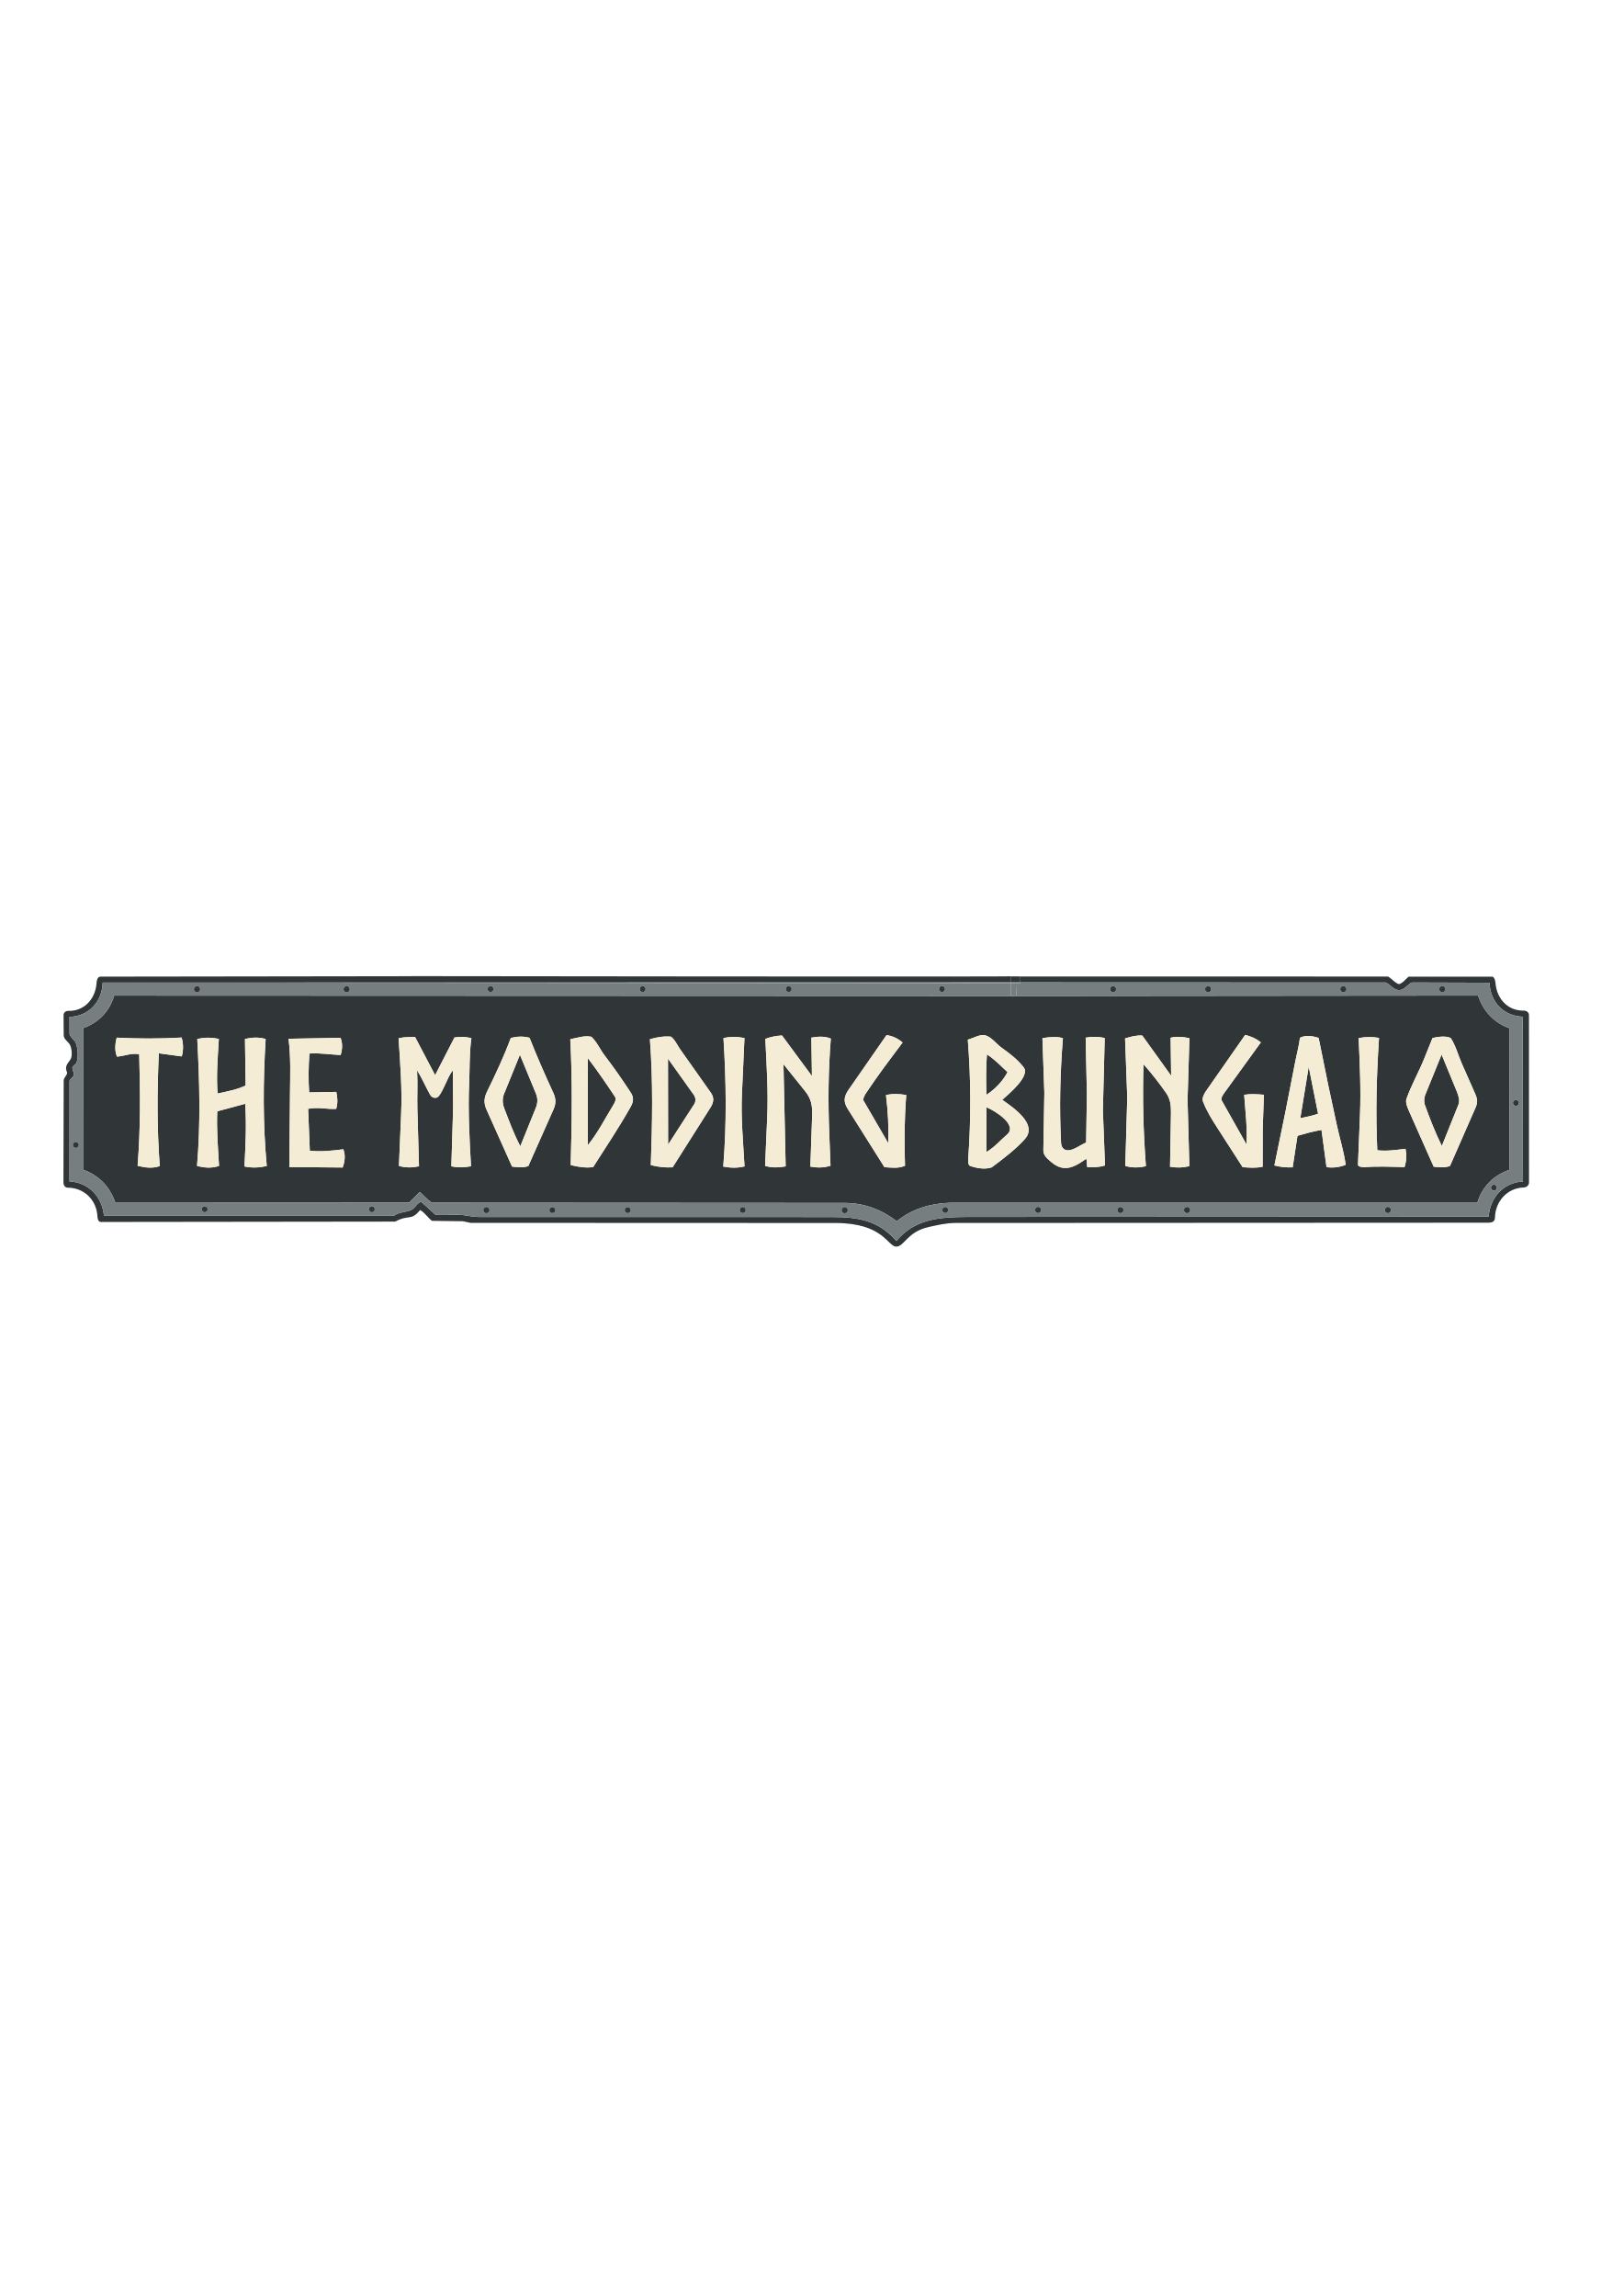
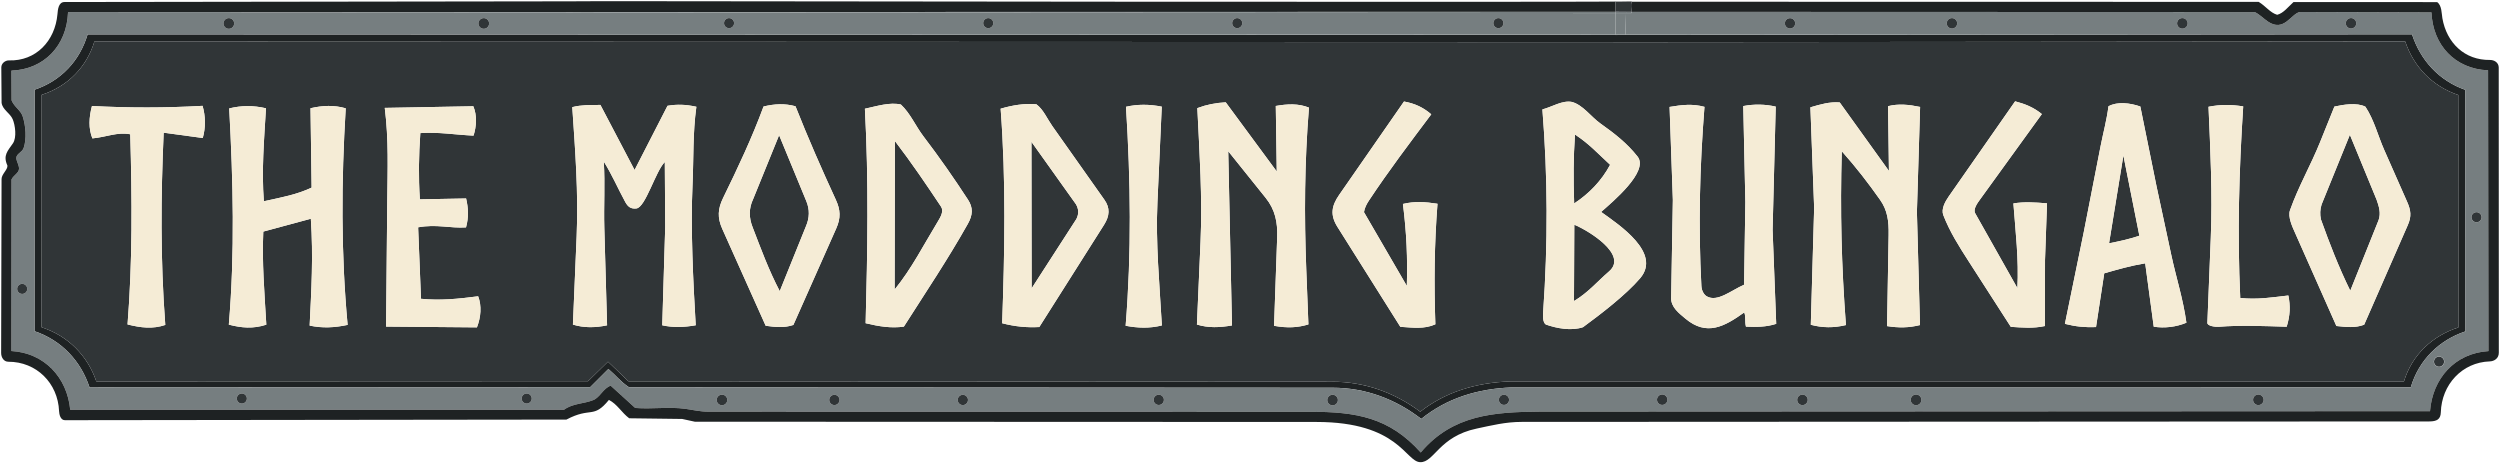
- <svg xmlns="http://www.w3.org/2000/svg" id="Layer_1" version="1.1" viewBox="0 0 595.276 841.89">
+ <svg xmlns="http://www.w3.org/2000/svg" id="Layer_1" version="1.1" viewBox="23.016 357.677 537.794 99.67">
+   <path d="M271.501,442.908c-.2.2-.324.477-.324.782,0,.305.124.582.324.782-.2-.2-.324-.477-.324-.782s.124-.582.324-.782Z" fill="none" />
+   <path d="M273.066,442.908c.2.2.324.477.324.782s-.124.582-.324.782c.2-.2.324-.477.324-.782,0-.305-.124-.582-.324-.782Z" fill="none" />
+   <path d="M370.524,365.202l-328.661-.131c-1.689,5.68-5.693,9.972-11.407,11.906l-.013,51.947c5.783,1.953,9.932,6.353,11.839,12.098l107.687-.052,3.918-3.915c1.586,1.33,2.618,2.743,4.457,3.942l151.343.088c7.143.004,13.599,2.494,19.062,6.708,5.525-4.467,12.137-6.492,19.42-6.77l193.437-.003c1.77-5.982,6.193-10.2,11.769-12.057l-.019-51.953c-5.617-1.97-9.627-6.3-11.474-11.953l-171.358.156v-.012ZM540.423,366.607c1.836,5.441,5.823,9.609,11.407,11.505l.019,50.007c-5.544,1.787-9.941,5.847-11.701,11.605l-192.308.003c-7.241.268-13.814,2.216-19.307,6.517-5.431-4.056-11.849-6.453-18.951-6.457l-151.377-.085s-4.395-4.247-4.398-4.216l-4.298,4.19-105.77.05c-1.896-5.53-6.021-9.765-11.77-11.645l.013-50.002c5.68-1.861,9.661-5.993,11.341-11.46l326.743.126v.012l170.358-.15Z" fill="#1e2223" />
+   <path d="M372.803,360.485l-.14,4.577,169.219-.004c1.846,5.653,5.857,9.983,11.474,11.953l.019,51.953c-5.577,1.857-9.999,6.074-11.769,12.057l-193.437.003c-7.284.278-13.895,2.303-19.42,6.77-5.462-4.214-11.919-6.704-19.062-6.708l-151.343-.088c-1.839-1.199-2.871-2.612-4.457-3.942l-3.918,3.915-107.687.052c-1.907-5.745-6.056-10.145-11.839-12.098l.013-51.947c5.714-1.934,9.718-6.226,11.407-11.906l328.661-.008c-0-1.519 0-3.054-.004-4.578l-332.867-.198c-.251,7.182-5.145,12.329-12.175,12.583l.032,6.388c.566,1.425,1.952,2.121,2.387,3.449.661,2.018.89,4.832.208,6.805-.33.954-1.612,1.245-1.572,2.188.031.728.608,1.487.577,2.302-.034.896-1.163,1.359-1.613,2.271l-.023,36.917c7.094.404,11.99,5.702,12.647,12.624l106.237-.003c1.965-1.412,4.254-1.24,6.315-2.082,1.404-.573,2.156-2.56,3.716-3.082l5.277,4.792c3.668.277,7.24-.296,10.765.182,1.787.242,3.063.617,5.109.617l129.387.021c9.829.002,16.982,1.213,23.718,8.759,6.798-8.073,15.642-8.709,25.583-8.794l191.53-.096c.55-6.991,5.317-12.477,12.57-12.92l-.079-60.402c-7.14-.299-11.884-5.457-12.177-12.46l-28.277-.093c-1.92.31-3.401,4.446-6.923,2.05-.985-.67-1.623-1.421-2.806-2.032l-134.053-.048c-.004.088-.014.175-.014.263l-1.193-.001ZM345.348,361.572c.598,0,1.083.485,1.083,1.083s-.485,1.083-1.083,1.083c-.598,0-1.084-.485-1.084-1.083s.485-1.083,1.084-1.083ZM289.163,361.572c.598,0,1.084.485,1.084,1.083s-.485,1.083-1.084,1.083c-.598,0-1.083-.485-1.083-1.083s.485-1.083,1.083-1.083ZM235.607,361.572c.598,0,1.084.485,1.084,1.083s-.485,1.083-1.084,1.083c-.598,0-1.083-.485-1.083-1.083s.485-1.083,1.083-1.083ZM179.848,361.572c.598,0,1.084.485,1.084,1.083s-.485,1.083-1.084,1.083c-.598,0-1.083-.485-1.083-1.083s.485-1.083,1.083-1.083ZM127.083,361.572c.635,0,1.151.515,1.151,1.15s-.515,1.15-1.151,1.15c-.635,0-1.151-.515-1.151-1.15s.515-1.15,1.151-1.15ZM72.239,361.572c.635,0,1.151.515,1.151,1.15s-.515,1.15-1.151,1.15c-.635,0-1.151-.515-1.151-1.15s.515-1.15,1.151-1.15ZM27.794,420.906c-.598,0-1.084-.485-1.084-1.083s.485-1.083,1.084-1.083c.598,0,1.083.485,1.083,1.083s-.485,1.083-1.083,1.083ZM75.039,444.492c-.598,0-1.084-.485-1.084-1.083,0-.598.485-1.083,1.084-1.083.598,0,1.083.485,1.083,1.083,0,.598-.485,1.083-1.083,1.083ZM136.316,444.492c-.598,0-1.084-.485-1.084-1.083,0-.598.485-1.083,1.084-1.083.598,0,1.083.485,1.083,1.083,0,.598-.485,1.083-1.083,1.083ZM178.327,444.85c-.629,0-1.14-.51-1.14-1.139,0-.629.51-1.139,1.14-1.139s1.139.51,1.139,1.139c0,.629-.51,1.139-1.139,1.139ZM202.509,444.812c-.61,0-1.105-.495-1.105-1.105,0-.61.495-1.104,1.105-1.104.61,0,1.105.495,1.105,1.104,0,.61-.495,1.105-1.105,1.105ZM230.141,444.818c-.61,0-1.105-.495-1.105-1.105,0-.61.495-1.105,1.105-1.105s1.105.495,1.105,1.105c0,.61-.495,1.105-1.105,1.105ZM273.066,444.472c-.2.2-.477.324-.782.324s-.582-.124-.782-.324c-.2-.2-.324-.477-.324-.782,0-.305.124-.582.324-.782.2-.2.477-.324.782-.324s.582.124.782.324c.2.2.324.477.324.782,0,.305-.124.582-.324.782ZM309.68,444.874c-.629,0-1.138-.509-1.138-1.138s.51-1.138,1.138-1.138c.629,0,1.138.509,1.138,1.138s-.51,1.138-1.138,1.138ZM346.546,444.781c-.606,0-1.097-.491-1.097-1.097s.491-1.097,1.097-1.097,1.097.491,1.097,1.097-.491,1.097-1.097,1.097ZM380.588,444.782c-.622,0-1.125-.504-1.125-1.125s.504-1.125,1.125-1.125,1.125.504,1.125,1.125-.504,1.125-1.125,1.125ZM410.757,444.825c-.625,0-1.131-.506-1.131-1.13s.506-1.13,1.131-1.13c.625,0,1.131.506,1.131,1.13s-.506,1.13-1.131,1.13ZM435.195,444.847c-.636,0-1.152-.515-1.152-1.151,0-.636.516-1.151,1.152-1.151s1.152.515,1.152,1.151c0,.636-.516,1.151-1.152,1.151ZM508.826,444.82c-.628,0-1.137-.509-1.137-1.137,0-.628.509-1.137,1.137-1.137.628,0,1.137.509,1.137,1.137,0,.628-.509,1.137-1.137,1.137ZM547.697,436.6c-.619,0-1.121-.502-1.121-1.12s.502-1.12,1.121-1.12c.619,0,1.121.502,1.121,1.12s-.502,1.12-1.121,1.12ZM555.762,403.315c.604,0,1.094.489,1.094,1.093,0,.604-.49,1.093-1.094,1.093-.604,0-1.094-.489-1.094-1.093,0-.604.49-1.093,1.094-1.093ZM528.763,361.562c.622,0,1.126.504,1.126,1.125s-.504,1.125-1.126,1.125c-.622,0-1.126-.504-1.126-1.125s.504-1.125,1.126-1.125ZM492.481,361.568c.628,0,1.136.508,1.136,1.136s-.509,1.136-1.136,1.136c-.628,0-1.136-.508-1.136-1.136s.509-1.136,1.136-1.136ZM442.916,361.573c.62,0,1.123.503,1.123,1.123,0,.62-.503,1.123-1.123,1.123s-1.123-.503-1.123-1.123c0-.62.503-1.123,1.123-1.123ZM408.083,361.59c.613,0,1.109.496,1.109,1.109,0,.612-.497,1.109-1.109,1.109s-1.109-.496-1.109-1.109c0-.612.497-1.109,1.109-1.109Z" fill="#767e80" />
+   <path d="M370.065,366.746l-326.743-.126c-1.679,5.467-5.66,9.599-11.341,11.46l-.013,50.002c5.749,1.88,9.874,6.115,11.77,11.645l105.77-.05,4.298-4.19c.003-.031,4.398,4.216,4.398,4.216l151.377.085c7.101.004,13.52,2.401,18.951,6.457,5.493-4.3,12.066-6.249,19.307-6.517l192.308-.003c1.76-5.758,6.156-9.818,11.701-11.605l-.019-50.007c-5.584-1.896-9.571-6.064-11.407-11.505l-170.358.15v-.012ZM66.632,387.364l-8.407-1.145c-.598,13.696-.729,27.021.348,41.359-2.724.921-5.242.612-8.121-.108,1.076-13.606.975-26.885.583-40.912-2.888-.514-5.027.585-8.146.892-.86-2.122-.748-4.496-.091-6.968,8.036.412,15.595.428,23.797-.036.651,2.252.682,4.658.039,6.917ZM89.626,427.718c.374-7.673.798-14.837.258-22.987l-10.227,2.763c-.29,6.702.227,12.79.652,20.028-2.852.921-5.285.707-8.069-.009,1.314-15.578.927-30.782.083-46.513,2.669-.647,5.152-.665,7.912-.028-.416,6.939-.962,13.276-.459,20,3.87-.854,7.086-1.424,10.274-2.936l-.237-17.076c2.668-.61,5.048-.706,7.576.017-.952,15.771-1.034,30.961.409,46.59-2.881.618-5.453.724-8.17.151ZM125.612,428.102l-19.544-.172.254-27.09c.063-6.724.33-13.048-.537-19.951l19.05-.352c.826,1.986.69,4.273.048,6.316-4.039-.187-7.372-.804-11.447-.547-.335,4.736-.413,9.441-.1,14.256l9.946-.187c.476,2.01.591,4.048-.019,6.22-3.449.223-6.345-.745-10.298-.016l.617,15.378c4.174.408,7.805.037,12.293-.538.796,2.067.597,4.489-.263,6.687ZM172.679,427.649c-2.593.45-4.818.522-7.201.005l.637-21.135-.088-13.995c-2.007,2.023-4.143,9.765-6.108,9.995-1.175.137-1.825-.336-2.4-1.393-1.613-2.961-2.829-5.844-4.615-8.686.297,4.984-.022,9.462.114,14.27l.593,20.946c-2.5.532-4.967.583-7.35-.154l.803-19.064c.395-9.371-.316-18.402-.941-27.712,2.003-.506,3.823-.461,6.057-.471l7.344,13.991,7.088-13.81c2.119-.35,3.906-.294,6.208.208-.794,5.687-.57,11.232-.833,16.954-.422,9.219.141,20.61.693,30.051ZM202.905,406.824l-9.221,20.756c-1.993.675-3.849.462-5.955.178l-9.324-20.805c-1.111-2.479-.985-4.347.177-6.721,3.168-6.476,6.175-12.857,8.688-19.643,2.396-.578,4.593-.68,6.873-.05,2.726,6.888,5.606,13.445,8.673,20.105,1.01,2.193,1.101,3.903.09,6.18ZM231.234,405.799c-4.314,7.674-9.042,14.696-13.78,22.139-2.725.39-5.334-.037-8.226-.73.411-15.531.674-30.64-.158-46.141,2.659-.578,5.406-1.452,7.747-.902,2.029,1.898,3.163,4.628,4.849,6.84,3.417,4.483,6.54,8.952,9.6,13.656,1.084,1.667,1.046,3.22-.032,5.137ZM260.513,406.043l-13.925,21.984c-2.678.145-5.176-.088-7.99-.813.544-15.487.843-30.606-.328-46.154,2.578-.754,5.124-1.176,7.684-.948,1.494,1.083,2.336,3.127,3.429,4.674l11.217,15.876c1.238,1.753,1.141,3.442-.087,5.381ZM265.159,427.756c1.276-15.753,1.082-31.059.078-47.104,2.439-.572,5-.564,7.696-.031l-.929,20.514c-.405,8.947.451,17.585.953,26.552-2.661.651-5.102.574-7.798.069ZM304.022,415.725l.457,11.741c-2.34.693-4.424.814-7.391.303l.671-19.064c.112-3.189-.42-5.902-2.47-8.457l-8.058-10.041.807,37.479c-2.635.451-5.079.573-7.543-.195l.775-17.746c.424-9.697-.22-19.052-.688-28.808,2.056-.773,3.952-1.13,6.112-1.25l10.975,14.879-.209-14.092c2.525-.443,4.845-.566,7.137.353-.958,11.84-1.03,23.204-.574,34.898ZM331.789,427.445c-2.428,1.076-4.827.708-7.535.537l-13.522-21.478c-1.604-2.547-1.315-4.493.368-6.916l13.942-20.075c2.256.412,4.076,1.217,5.865,2.755-4.652,6.2-9.16,12.136-13.405,18.547-.466.704-.952,1.594-1.07,2.5l9.217,15.872c.18-5.974-.048-11.36-.837-17.634,2.525-.615,4.803-.448,7.435-.045-.681,8.703-.758,17.09-.457,25.937ZM515.638,402.894c1.822-5.135,4.463-9.673,6.47-14.654l3.077-7.635c1.895-.416,4.846-.921,6.676.034,1.888,2.872,2.676,6.197,4.043,9.29l4.934,11.173c.807,1.828.966,3.106.144,4.984l-9.393,21.443c-1.979.751-3.877.489-5.976.276l-8.864-19.976c-.591-1.333-1.626-3.485-1.112-4.936ZM498.105,380.646c2.544-.492,4.798-.503,7.466-.081-.901,13.791-1.29,27.287-.636,41.209,3.604.404,6.817-.124,10.349-.533.455,2.275.398,4.239-.363,6.72-4.917-.148-9.918-.361-14.632.01-.639.05-2.457-.133-2.429-.852l.732-18.267c.381-9.508-.08-18.683-.488-28.207ZM471.294,407.478l3.596-18.372c.557-2.846,1.32-5.605,1.694-8.566,1.934-1.061,4.642-.717,6.853.047l3.473,17.095,3.198,14.886c1.043,4.856,2.525,9.344,3.243,14.53-2.148.901-4.691,1.23-7.029.855l-1.838-13.632c-3.153.524-5.835,1.3-8.808,2.153l-1.769,11.565c-2.307.091-4.329-.091-6.694-.696l4.081-19.864ZM442.22,399.937l14.284-20.466c2.297.61,4.014,1.334,5.749,2.744l-13.32,18.404c-.498.689-1.513,2.056-1.021,2.93l9.081,16.108c.313-6.243-.394-11.976-.861-18.221,2.299-.375,4.495-.24,7.234-.019l-.43,12.175-.029,14.22c-2.576.555-4.807.33-7.331.174l-9.063-14.083c-2.078-3.228-4.062-6.348-5.46-9.955-.498-1.286.392-2.903,1.165-4.012ZM418.776,379.716l10.581,14.73-.188-13.929c2.254-.564,4.465-.348,6.895.166l-.688,22.598.662,24.323c-2.405.598-4.542.622-7.085.226l.339-19.595c.052-3.009-.241-5.31-1.845-7.58-2.531-3.581-5.116-6.953-8.231-10.444-.369,12.955-.07,24.593.89,37.394-2.628.628-5.019.613-7.558-.063l.721-25.125-.807-21.653c2.206-.646,4.123-1.22,6.312-1.047ZM389.678,380.661c-1.028,12.983-1.343,25.635-.664,38.556.055,1.041.598,1.886,1.149,2.205,2.282,1.32,5.212-1.258,8.037-2.495l.271-17.798-.448-20.636c2.451-.459,4.701-.39,6.982.117l-.671,26.531.778,20.202c-2.19.703-4.322.694-6.513.599-.29-1.206.016-2.056-.364-3.062-4.287,3.073-8.094,5.172-12.674,1.325-1.349-1.133-3.086-2.429-3.052-4.405l.364-21.101-.703-20.016c2.644-.446,4.904-.721,7.507-.021ZM375.286,391.357c2.502,3.192-5.378,9.741-7.841,11.916,4.015,2.861,13.013,8.84,8.396,14.259-3.002,3.523-8.433,7.699-12.295,10.529-2.473.846-5.598.268-7.99-.571-.707-.482-.634-1.912-.577-2.729,1.03-14.659,1.001-28.938-.166-43.543,2.122-.568,4.322-2.015,6.358-1.608,2.384.658,4.098,3.195,6.113,4.625,2.973,2.11,5.741,4.24,8.002,7.124Z" fill="#303537" />
  <path d="M555.762,405.501c.604,0,1.094-.489,1.094-1.093,0-.604-.49-1.093-1.094-1.093-.604,0-1.094.489-1.094,1.093,0,.604.49,1.093,1.094,1.093ZM555.762,403.325c.598,0,1.083.485,1.083,1.083,0,.598-.485,1.083-1.083,1.083-.598,0-1.084-.485-1.084-1.083,0-.598.485-1.083,1.084-1.083Z" fill="none" />
  <path d="M547.697,434.359c-.619,0-1.121.502-1.121,1.12s.502,1.12,1.121,1.12c.619,0,1.121-.502,1.121-1.12s-.502-1.12-1.121-1.12ZM547.697,436.562c-.598,0-1.084-.485-1.084-1.083s.485-1.083,1.084-1.083c.598,0,1.083.485,1.083,1.083s-.485,1.083-1.083,1.083Z" fill="none" />
-   <path d="M560.541,372.245c-0-1.164-1.03-1.684-1.901-1.672-5.424.077-9.302-3.658-10.227-8.979-.178-1.022-.1-2.73-1.122-3.465l-30.908-.003c-1.167,1.058-2.175,2.41-3.509,2.733-1.519-.452-2.436-1.85-3.978-2.781l-134.901-.028c.191.729.052,1.448.015,2.173l134.053.048c1.183.611,1.821,1.362,2.806,2.032,3.523,2.396,5.004-1.741,6.923-2.05l28.277.093c.294,7.003,5.037,12.161,12.177,12.46l.079,60.402c-7.253.444-12.02,5.929-12.57,12.92l-191.53.096c-9.94.085-18.785.721-25.583,8.794-6.736-7.546-13.889-8.757-23.718-8.759l-129.387-.021c-2.046-0-3.322-.374-5.109-.617-3.525-.478-7.096.095-10.765-.182l-5.277-4.792c-1.559.521-2.312,2.508-3.716,3.082-2.061.842-4.35.67-6.315,2.082l-106.237.003c-.657-6.922-5.552-12.22-12.647-12.624l.023-36.917c.45-.912,1.58-1.375,1.613-2.271.031-.816-.546-1.575-.577-2.302-.04-.943,1.242-1.234,1.572-2.188.682-1.973.453-4.787-.208-6.805-.435-1.329-1.821-2.024-2.387-3.449l-.032-6.388c7.03-.254,11.923-5.401,12.175-12.583l332.866-.063v-.001l-.007-2.172,3.482.001c-.007-.028-.006-.055-.014-.083-.972.26-220.028-.045-220.993-.041l-7.271.035-108.83.149c-1.32.006-1.425,1.697-1.507,2.616-.513,5.78-4.645,10.122-10.423,9.942-.775-.024-1.656.597-1.655,1.521l.059,7.588c.177,1.489,1.83,2.225,2.391,3.547.543,1.281.899,3.943.048,5.188-1.103,1.613-2.194,2.571-1.186,4.777.112.855-1.256,1.844-1.259,2.897l-.09,37.411c-.002.944.554,1.896,1.548,1.895,6.025-.009,10.663,4.562,10.916,10.635.028.666.289,1.942,1.256,1.939l107.884-.132c5.3-2.814,5.748-.066,9.138-4.233,1.808.924,2.732,2.741,4.365,3.952l11.404.148,2.722.592,133.723.053c17.699.007,19.146,8.561,22.312,8.65,3.024.085,4.011-5.515,12.149-7.228,3.182-.67,6.166-1.433,9.675-1.435l195.253-.1c1.604-.001,2.433-.452,2.476-1.968.167-5.919,4.551-10.763,10.544-10.948.94-.029,1.93-.647,1.93-1.858l-.019-61.314Z" fill="#303537" />
+   <path d="M560.541,372.245c-0-1.164-1.03-1.684-1.901-1.672-5.424.077-9.302-3.658-10.227-8.979-.178-1.022-.1-2.73-1.122-3.465l-30.908-.003c-1.167,1.058-2.175,2.41-3.509,2.733-1.519-.452-2.436-1.85-3.978-2.781l-134.901-.028c.191.729.052,1.448.015,2.173l134.053.048c1.183.611,1.821,1.362,2.806,2.032,3.523,2.396,5.004-1.741,6.923-2.05l28.277.093c.294,7.003,5.037,12.161,12.177,12.46l.079,60.402c-7.253.444-12.02,5.929-12.57,12.92l-191.53.096c-9.94.085-18.785.721-25.583,8.794-6.736-7.546-13.889-8.757-23.718-8.759l-129.387-.021c-2.046-0-3.322-.374-5.109-.617-3.525-.478-7.096.095-10.765-.182l-5.277-4.792c-1.559.521-2.312,2.508-3.716,3.082-2.061.842-4.35.67-6.315,2.082l-106.237.003c-.657-6.922-5.552-12.22-12.647-12.624l.023-36.917c.45-.912,1.58-1.375,1.613-2.271.031-.816-.546-1.575-.577-2.302-.04-.943,1.242-1.234,1.572-2.188.682-1.973.453-4.787-.208-6.805-.435-1.329-1.821-2.024-2.387-3.449l-.032-6.388c7.03-.254,11.923-5.401,12.175-12.583l332.866-.063v-.001l-.007-2.172,3.482.001c-.007-.028-.006-.055-.014-.083-.972.26-220.028-.045-220.993-.041l-7.271.035-108.83.149c-1.32.006-1.425,1.697-1.507,2.616-.513,5.78-4.645,10.122-10.423,9.942-.775-.024-1.656.597-1.655,1.521l.059,7.588c.177,1.489,1.83,2.225,2.391,3.547.543,1.281.899,3.943.048,5.188-1.103,1.613-2.194,2.571-1.186,4.777.112.855-1.256,1.844-1.259,2.897l-.09,37.411c-.002.944.554,1.896,1.548,1.895,6.025-.009,10.663,4.562,10.916,10.635.028.666.289,1.942,1.256,1.939l107.884-.132c5.3-2.814,5.748-.066,9.138-4.233,1.808.924,2.732,2.741,4.365,3.952l11.404.148,2.722.592,133.723.053c17.699.007,19.146,8.561,22.312,8.65,3.024.085,4.011-5.515,12.149-7.228,3.182-.67,6.166-1.433,9.675-1.435l195.253-.1c1.604-.001,2.433-.452,2.476-1.968.167-5.919,4.551-10.763,10.544-10.948.94-.029,1.93-.647,1.93-1.858l-.019-61.314Z" fill="#1e2223" />
  <path d="M370.519,360.222l2.24.001h.052l1.199 0c.036-.724.176-1.443-.015-2.173l-3.482-.001.007,2.172Z" fill="#303537" />
  <path d="M215.528,388.016l-.061,31.94c3.672-4.516,6.187-9.521,9.306-14.646.592-.973,1.319-2.216.671-3.187-3.179-4.762-6.24-9.3-9.916-14.107Z" fill="#303537" />
  <path d="M361.607,422.435c3-1.768,5.021-4.202,7.561-6.394,4.145-3.577-4.527-8.81-7.491-10.021l-.07,16.415Z" fill="#303537" />
  <path d="M190.616,386.761l-5.589,13.755c-.949,1.975-.914,4.032-.108,6.049,1.784,4.612,3.406,9.093,5.833,13.743l5.637-13.953c.778-1.789.836-3.606.074-5.423l-5.846-14.172Z" fill="#303537" />
  <path d="M479.794,391.135l-3.081,18.874c2.255-.436,4.229-.856,6.518-1.624l-3.437-17.25Z" fill="#303537" />
  <path d="M244.896,388.185l.042,31.521,9.63-14.921c.587-1.172.464-2.171-.078-3.146l-9.594-13.454Z" fill="#303537" />
  <path d="M528.599,420.215l6.094-15.187c.534-1.497.083-2.944-.428-4.384l-5.75-13.967-6.092,15.007c-.321,1.062-.376,2.096-.134,3.194,1.874,5.217,3.787,10.18,6.31,15.336Z" fill="#303537" />
  <path d="M361.648,401.435c3.286-2.148,5.923-4.941,7.731-8.306-2.733-2.523-4.566-4.559-7.558-6.51-.338,4.971-.358,9.469-.173,14.816Z" fill="#303537" />
-   <path d="M370.524,365.202l-328.661-.131c-1.689,5.68-5.693,9.972-11.407,11.906l-.013,51.947c5.783,1.953,9.932,6.353,11.839,12.098l107.687-.052,3.918-3.915c1.586,1.33,2.618,2.743,4.457,3.942l151.343.088c7.143.004,13.599,2.494,19.062,6.708,5.525-4.467,12.137-6.492,19.42-6.77l193.437-.003c1.77-5.982,6.193-10.2,11.769-12.057l-.019-51.953c-5.617-1.97-9.627-6.3-11.474-11.953l-171.358.156v-.012ZM66.632,387.364l-8.407-1.145c-.598,13.696-.729,27.021.348,41.359-2.724.921-5.242.612-8.121-.108,1.076-13.606.975-26.885.583-40.912-2.888-.514-5.027.585-8.146.892-.86-2.122-.748-4.496-.091-6.968,8.036.412,15.595.428,23.797-.036.651,2.252.682,4.658.039,6.917ZM89.626,427.718c.374-7.673.798-14.837.258-22.987l-10.227,2.763c-.29,6.702.227,12.79.652,20.028-2.852.921-5.285.707-8.069-.009,1.314-15.578.927-30.782.083-46.513,2.669-.647,5.152-.665,7.912-.028-.416,6.939-.962,13.276-.459,20,3.87-.854,7.086-1.424,10.274-2.936l-.237-17.076c2.668-.61,5.048-.706,7.576.017-.952,15.771-1.034,30.961.409,46.59-2.881.618-5.453.724-8.17.151ZM125.612,428.102l-19.544-.172.254-27.09c.063-6.724.33-13.048-.537-19.951l19.05-.352c.826,1.986.69,4.273.048,6.316-4.039-.187-7.372-.804-11.447-.547-.335,4.736-.413,9.441-.1,14.256l9.946-.187c.476,2.01.591,4.048-.019,6.22-3.449.223-6.345-.745-10.298-.016l.617,15.378c4.174.408,7.805.037,12.293-.538.796,2.067.597,4.489-.263,6.687ZM172.679,427.649c-2.593.45-4.818.522-7.201.005l.637-21.135-.088-13.995c-2.007,2.023-4.143,9.765-6.108,9.995-1.175.137-1.825-.336-2.4-1.393-1.613-2.961-2.829-5.844-4.615-8.686.297,4.984-.022,9.462.114,14.27l.593,20.946c-2.5.532-4.967.583-7.35-.154l.803-19.064c.395-9.371-.316-18.402-.941-27.712,2.003-.506,3.823-.461,6.057-.471l7.344,13.991,7.088-13.81c2.119-.35,3.906-.294,6.208.208-.794,5.687-.57,11.232-.833,16.954-.422,9.219.141,20.61.693,30.051ZM202.905,406.824l-9.221,20.756c-1.993.675-3.849.462-5.955.178l-9.324-20.805c-1.111-2.479-.985-4.347.177-6.721,3.168-6.476,6.175-12.857,8.688-19.643,2.396-.578,4.593-.68,6.873-.05,2.726,6.888,5.606,13.445,8.673,20.105,1.01,2.193,1.101,3.903.09,6.18ZM231.234,405.799c-4.314,7.674-9.042,14.696-13.78,22.139-2.725.39-5.334-.037-8.226-.73.411-15.531.674-30.64-.158-46.141,2.659-.578,5.406-1.452,7.747-.902,2.029,1.898,3.163,4.628,4.849,6.84,3.417,4.483,6.54,8.952,9.6,13.656,1.084,1.667,1.046,3.22-.032,5.137ZM260.513,406.043l-13.925,21.984c-2.678.145-5.176-.088-7.99-.813.544-15.487.843-30.606-.328-46.154,2.578-.754,5.124-1.176,7.684-.948,1.494,1.083,2.336,3.127,3.429,4.674l11.217,15.876c1.238,1.753,1.141,3.442-.087,5.381ZM265.159,427.756c1.276-15.753,1.082-31.059.078-47.104,2.439-.572,5-.564,7.696-.031l-.929,20.514c-.405,8.947.451,17.585.953,26.552-2.661.651-5.102.574-7.798.069ZM304.022,415.725l.457,11.741c-2.34.693-4.424.814-7.391.303l.671-19.064c.112-3.189-.42-5.902-2.47-8.457l-8.058-10.041.807,37.479c-2.635.451-5.079.573-7.543-.195l.775-17.746c.424-9.697-.22-19.052-.688-28.808,2.056-.773,3.952-1.13,6.112-1.25l10.975,14.879-.209-14.092c2.525-.443,4.845-.566,7.137.353-.958,11.84-1.03,23.204-.574,34.898ZM331.789,427.445c-2.428,1.076-4.827.708-7.535.537l-13.522-21.478c-1.604-2.547-1.315-4.493.368-6.916l13.942-20.075c2.256.412,4.076,1.217,5.865,2.755-4.652,6.2-9.16,12.136-13.405,18.547-.466.704-.952,1.594-1.07,2.5l9.217,15.872c.18-5.974-.048-11.36-.837-17.634,2.525-.615,4.803-.448,7.435-.045-.681,8.703-.758,17.09-.457,25.937ZM515.638,402.894c1.822-5.135,4.463-9.673,6.47-14.654l3.077-7.635c1.895-.416,4.846-.921,6.676.034,1.888,2.872,2.676,6.197,4.043,9.29l4.934,11.173c.807,1.828.966,3.106.144,4.984l-9.393,21.443c-1.979.751-3.877.489-5.976.276l-8.864-19.976c-.591-1.333-1.626-3.485-1.112-4.936ZM498.105,380.646c2.544-.492,4.798-.503,7.466-.081-.901,13.791-1.29,27.287-.636,41.209,3.604.404,6.817-.124,10.349-.533.455,2.275.398,4.239-.363,6.72-4.917-.148-9.918-.361-14.632.01-.639.05-2.457-.133-2.429-.852l.732-18.267c.381-9.508-.08-18.683-.488-28.207ZM471.294,407.478l3.596-18.372c.557-2.846,1.32-5.605,1.694-8.566,1.934-1.061,4.642-.717,6.853.047l3.473,17.095,3.198,14.886c1.043,4.856,2.525,9.344,3.243,14.53-2.148.901-4.691,1.23-7.029.855l-1.838-13.632c-3.153.524-5.835,1.3-8.808,2.153l-1.769,11.565c-2.307.091-4.329-.091-6.694-.696l4.081-19.864ZM442.22,399.937l14.284-20.466c2.297.61,4.014,1.334,5.749,2.744l-13.32,18.404c-.498.689-1.513,2.056-1.021,2.93l9.081,16.108c.313-6.243-.394-11.976-.861-18.221,2.299-.375,4.495-.24,7.234-.019l-.43,12.175-.029,14.22c-2.576.555-4.807.33-7.331.174l-9.063-14.083c-2.078-3.228-4.062-6.348-5.46-9.955-.498-1.286.392-2.903,1.165-4.012ZM418.776,379.716l10.581,14.73-.188-13.929c2.254-.564,4.465-.348,6.895.166l-.688,22.598.662,24.323c-2.405.598-4.542.622-7.085.226l.339-19.595c.052-3.009-.241-5.31-1.845-7.58-2.531-3.581-5.116-6.953-8.231-10.444-.369,12.955-.07,24.593.89,37.394-2.628.628-5.019.613-7.558-.063l.721-25.125-.807-21.653c2.206-.646,4.123-1.22,6.312-1.047ZM389.678,380.661c-1.028,12.983-1.343,25.635-.664,38.556.055,1.041.598,1.886,1.149,2.205,2.282,1.32,5.212-1.258,8.037-2.495l.271-17.798-.448-20.636c2.451-.459,4.701-.39,6.982.117l-.671,26.531.778,20.202c-2.19.703-4.322.694-6.513.599-.29-1.206.016-2.056-.364-3.062-4.287,3.073-8.094,5.172-12.674,1.325-1.349-1.133-3.086-2.429-3.052-4.405l.364-21.101-.703-20.016c2.644-.446,4.904-.721,7.507-.021ZM375.286,391.357c2.502,3.192-5.378,9.741-7.841,11.916,4.015,2.861,13.013,8.84,8.396,14.259-3.002,3.523-8.433,7.699-12.295,10.529-2.473.846-5.598.268-7.99-.571-.707-.482-.634-1.912-.577-2.729,1.03-14.659,1.001-28.938-.166-43.543,2.122-.568,4.322-2.015,6.358-1.608,2.384.658,4.098,3.195,6.113,4.625,2.973,2.11,5.741,4.24,8.002,7.124Z" fill="#303537" />
-   <path d="M372.803,360.485l-.14,4.577,169.219-.004c1.846,5.653,5.857,9.983,11.474,11.953l.019,51.953c-5.577,1.857-9.999,6.074-11.769,12.057l-193.437.003c-7.284.278-13.895,2.303-19.42,6.77-5.462-4.214-11.919-6.704-19.062-6.708l-151.343-.088c-1.839-1.199-2.871-2.612-4.457-3.942l-3.918,3.915-107.687.052c-1.907-5.745-6.056-10.145-11.839-12.098l.013-51.947c5.714-1.934,9.718-6.226,11.407-11.906l328.661-.008c-0-1.519 0-3.054-.004-4.578l-332.867-.198c-.251,7.182-5.145,12.329-12.175,12.583l.032,6.388c.566,1.425,1.952,2.121,2.387,3.449.661,2.018.89,4.832.208,6.805-.33.954-1.612,1.245-1.572,2.188.031.728.608,1.487.577,2.302-.034.896-1.163,1.359-1.613,2.271l-.023,36.917c7.094.404,11.99,5.702,12.647,12.624l106.237-.003c1.965-1.412,4.254-1.24,6.315-2.082,1.404-.573,2.156-2.56,3.716-3.082l5.277,4.792c3.668.277,7.24-.296,10.765.182,1.787.242,3.063.617,5.109.617l129.387.021c9.829.002,16.982,1.213,23.718,8.759,6.798-8.073,15.642-8.709,25.583-8.794l191.53-.096c.55-6.991,5.317-12.477,12.57-12.92l-.079-60.402c-7.14-.299-11.884-5.457-12.177-12.46l-28.277-.093c-1.92.31-3.401,4.446-6.923,2.05-.985-.67-1.623-1.421-2.806-2.032l-134.053-.048c-.004.088-.014.175-.014.263l-1.193-.001ZM345.348,361.572c.598,0,1.083.485,1.083,1.083s-.485,1.083-1.083,1.083c-.598,0-1.084-.485-1.084-1.083s.485-1.083,1.084-1.083ZM289.163,361.572c.598,0,1.084.485,1.084,1.083s-.485,1.083-1.084,1.083c-.598,0-1.083-.485-1.083-1.083s.485-1.083,1.083-1.083ZM235.607,361.572c.598,0,1.084.485,1.084,1.083s-.485,1.083-1.084,1.083c-.598,0-1.083-.485-1.083-1.083s.485-1.083,1.083-1.083ZM179.848,361.572c.598,0,1.084.485,1.084,1.083s-.485,1.083-1.084,1.083c-.598,0-1.083-.485-1.083-1.083s.485-1.083,1.083-1.083ZM127.083,361.572c.635,0,1.151.515,1.151,1.15s-.515,1.15-1.151,1.15c-.635,0-1.151-.515-1.151-1.15s.515-1.15,1.151-1.15ZM72.239,361.572c.635,0,1.151.515,1.151,1.15s-.515,1.15-1.151,1.15c-.635,0-1.151-.515-1.151-1.15s.515-1.15,1.151-1.15ZM27.794,420.906c-.598,0-1.084-.485-1.084-1.083s.485-1.083,1.084-1.083c.598,0,1.083.485,1.083,1.083s-.485,1.083-1.083,1.083ZM75.039,444.492c-.598,0-1.084-.485-1.084-1.083,0-.598.485-1.083,1.084-1.083.598,0,1.083.485,1.083,1.083,0,.598-.485,1.083-1.083,1.083ZM136.316,444.492c-.598,0-1.084-.485-1.084-1.083,0-.598.485-1.083,1.084-1.083.598,0,1.083.485,1.083,1.083,0,.598-.485,1.083-1.083,1.083ZM178.327,444.85c-.629,0-1.14-.51-1.14-1.139,0-.629.51-1.139,1.14-1.139s1.139.51,1.139,1.139c0,.629-.51,1.139-1.139,1.139ZM202.509,444.812c-.61,0-1.105-.495-1.105-1.105,0-.61.495-1.104,1.105-1.104.61,0,1.105.495,1.105,1.104,0,.61-.495,1.105-1.105,1.105ZM230.141,444.818c-.61,0-1.105-.495-1.105-1.105,0-.61.495-1.105,1.105-1.105s1.105.495,1.105,1.105c0,.61-.495,1.105-1.105,1.105ZM272.283,444.796c-.611,0-1.107-.495-1.107-1.106s.495-1.106,1.107-1.106,1.107.495,1.107,1.106-.495,1.106-1.107,1.106ZM309.68,444.874c-.629,0-1.138-.509-1.138-1.138s.51-1.138,1.138-1.138c.629,0,1.138.509,1.138,1.138s-.51,1.138-1.138,1.138ZM346.546,444.781c-.606,0-1.097-.491-1.097-1.097s.491-1.097,1.097-1.097,1.097.491,1.097,1.097-.491,1.097-1.097,1.097ZM380.588,444.782c-.622,0-1.125-.504-1.125-1.125s.504-1.125,1.125-1.125,1.125.504,1.125,1.125-.504,1.125-1.125,1.125ZM410.757,444.825c-.625,0-1.131-.506-1.131-1.13s.506-1.13,1.131-1.13c.625,0,1.131.506,1.131,1.13s-.506,1.13-1.131,1.13ZM435.195,444.847c-.636,0-1.152-.515-1.152-1.151,0-.636.516-1.151,1.152-1.151s1.152.515,1.152,1.151c0,.636-.516,1.151-1.152,1.151ZM508.826,444.82c-.628,0-1.137-.509-1.137-1.137,0-.628.509-1.137,1.137-1.137.628,0,1.137.509,1.137,1.137,0,.628-.509,1.137-1.137,1.137ZM547.697,436.6c-.619,0-1.121-.502-1.121-1.12s.502-1.12,1.121-1.12c.619,0,1.121.502,1.121,1.12s-.502,1.12-1.121,1.12ZM555.762,403.315c.604,0,1.094.489,1.094,1.093,0,.604-.49,1.093-1.094,1.093-.604,0-1.094-.489-1.094-1.093,0-.604.49-1.093,1.094-1.093ZM528.763,361.562c.622,0,1.126.504,1.126,1.125s-.504,1.125-1.126,1.125c-.622,0-1.126-.504-1.126-1.125s.504-1.125,1.126-1.125ZM492.481,361.568c.628,0,1.136.508,1.136,1.136s-.509,1.136-1.136,1.136c-.628,0-1.136-.508-1.136-1.136s.509-1.136,1.136-1.136ZM442.916,361.573c.62,0,1.123.503,1.123,1.123,0,.62-.503,1.123-1.123,1.123s-1.123-.503-1.123-1.123c0-.62.503-1.123,1.123-1.123ZM408.083,361.59c.613,0,1.109.496,1.109,1.109,0,.612-.497,1.109-1.109,1.109s-1.109-.496-1.109-1.109c0-.612.497-1.109,1.109-1.109Z" fill="#767e80" />
  <path d="M370.524,365.062l2.139-0.0.14-4.577-2.283-.001c.004,1.525.004,3.059.004,4.578Z" fill="#767e80" />
  <path d="M370.519,360.223l-332.866.063,332.867.198c-0-.087,0-.174-0-.261Z" fill="#767e80" />
  <path d="M372.803,360.485l.008-.263h-.052l-2.24 0c0.0.087,0,.174 0.0.261l2.283.001Z" fill="#767e80" />
  <polygon points="370.519 360.222 370.519 360.223 372.759 360.223 370.519 360.222" fill="#767e80" />
-   <polygon points="372.811 360.223 372.759 360.223 372.811 360.223 372.811 360.223" fill="#767e80" />
  <path d="M372.803,360.485l1.193.001c0-.088.01-.175.014-.263l-1.199-0-.008.263Z" fill="#767e80" />
  <path d="M370.524,365.202l2.135.001.004-.141-2.139 0c0,.046 0.0.093 0.0.14Z" fill="#767e80" />
  <path d="M370.524,365.062l-328.661.008,328.661.131c0-.046-0-.093-0-.14Z" fill="#767e80" />
-   <path d="M370.524,365.202v.012l171.358-.156-169.219.004-.004.141-2.135-.001Z" fill="#767e80" />
+   <polygon points="370.524 365.202 370.524 365.214 541.882 365.058 372.663 365.062 372.658 365.203 370.524 365.202" fill="#767e80" />
  <path d="M127.083,363.872c.635,0,1.151-.515,1.151-1.15s-.515-1.15-1.151-1.15c-.635,0-1.151.515-1.151,1.15s.515,1.15,1.151,1.15Z" fill="#303537" />
  <path d="M72.239,363.872c.635,0,1.151-.515,1.151-1.15s-.515-1.15-1.151-1.15c-.635,0-1.151.515-1.151,1.15s.515,1.15,1.151,1.15Z" fill="#303537" />
  <path d="M442.916,363.819c.62,0,1.123-.503,1.123-1.123,0-.62-.503-1.123-1.123-1.123s-1.123.503-1.123,1.123c0,.62.503,1.123,1.123,1.123Z" fill="#303537" />
  <path d="M528.763,363.812c.622,0,1.126-.504,1.126-1.125s-.504-1.125-1.126-1.125c-.622,0-1.126.504-1.126,1.125s.504,1.125,1.126,1.125Z" fill="#303537" />
  <path d="M492.481,363.839c.628,0,1.136-.508,1.136-1.136s-.509-1.136-1.136-1.136c-.628,0-1.136.508-1.136,1.136s.509,1.136,1.136,1.136Z" fill="#303537" />
  <path d="M408.083,363.808c.613,0,1.109-.496,1.109-1.109,0-.612-.497-1.109-1.109-1.109s-1.109.496-1.109,1.109c0,.612.497,1.109,1.109,1.109Z" fill="#303537" />
  <path d="M230.141,442.608c-.61,0-1.105.495-1.105,1.105,0,.61.495,1.105,1.105,1.105s1.105-.495,1.105-1.105c0-.61-.495-1.105-1.105-1.105Z" fill="#303537" />
-   <circle cx="272.283" cy="443.69" r="1.106" fill="#303537" />
+   <path d="M273.066,442.908c-.2-.2-.477-.324-.782-.324s-.582.124-.782.324c-.2.2-.324.477-.324.782s.124.582.324.782c.2.2.477.324.782.324s.582-.124.782-.324c.2-.2.324-.477.324-.782s-.124-.582-.324-.782Z" fill="#303537" />
+   <path d="M271.501,444.472c.2.2.477.324.782.324s.582-.124.782-.324c-.2.2-.477.324-.782.324s-.582-.124-.782-.324Z" fill="#303537" />
+   <path d="M273.066,442.908c-.2-.2-.477-.324-.782-.324s-.582.124-.782.324c.2-.2.477-.324.782-.324s.582.124.782.324Z" fill="#303537" />
  <path d="M136.316,442.326c-.598,0-1.084.485-1.084,1.083,0,.598.485,1.083,1.084,1.083.598,0,1.083-.485,1.083-1.083,0-.598-.485-1.083-1.083-1.083Z" fill="#303537" />
  <path d="M75.039,442.326c-.598,0-1.084.485-1.084,1.083,0,.598.485,1.083,1.084,1.083.598,0,1.083-.485,1.083-1.083,0-.598-.485-1.083-1.083-1.083Z" fill="#303537" />
  <path d="M202.509,442.603c-.61,0-1.105.495-1.105,1.104,0,.61.495,1.105,1.105,1.105.61,0,1.105-.495,1.105-1.105,0-.61-.495-1.104-1.105-1.104Z" fill="#303537" />
  <path d="M309.68,442.598c-.629,0-1.138.509-1.138,1.138s.51,1.138,1.138,1.138c.629,0,1.138-.509,1.138-1.138s-.51-1.138-1.138-1.138Z" fill="#303537" />
  <path d="M178.327,442.572c-.629,0-1.14.51-1.14,1.139,0,.629.51,1.139,1.14,1.139s1.139-.51,1.139-1.139c0-.629-.51-1.139-1.139-1.139Z" fill="#303537" />
  <path d="M508.826,442.546c-.628,0-1.137.509-1.137,1.137,0,.628.509,1.137,1.137,1.137.628,0,1.137-.509,1.137-1.137,0-.628-.509-1.137-1.137-1.137Z" fill="#303537" />
  <path d="M435.195,442.545c-.636,0-1.152.515-1.152,1.151,0,.636.516,1.151,1.152,1.151s1.152-.515,1.152-1.151c0-.636-.516-1.151-1.152-1.151Z" fill="#303537" />
  <path d="M410.757,442.564c-.625,0-1.131.506-1.131,1.13s.506,1.13,1.131,1.13c.625,0,1.131-.506,1.131-1.13s-.506-1.13-1.131-1.13Z" fill="#303537" />
  <path d="M380.588,442.533c-.622,0-1.125.504-1.125,1.125s.504,1.125,1.125,1.125,1.125-.504,1.125-1.125-.504-1.125-1.125-1.125Z" fill="#303537" />
  <path d="M346.546,442.587c-.606,0-1.097.491-1.097,1.097s.491,1.097,1.097,1.097,1.097-.491,1.097-1.097-.491-1.097-1.097-1.097Z" fill="#303537" />
  <path d="M289.163,363.738c.598,0,1.084-.485,1.084-1.083s-.485-1.083-1.084-1.083c-.598,0-1.083.485-1.083,1.083s.485,1.083,1.083,1.083Z" fill="#303537" />
  <path d="M235.607,363.738c.598,0,1.084-.485,1.084-1.083s-.485-1.083-1.084-1.083c-.598,0-1.083.485-1.083,1.083s.485,1.083,1.083,1.083Z" fill="#303537" />
  <path d="M179.848,363.738c.598,0,1.084-.485,1.084-1.083s-.485-1.083-1.084-1.083c-.598,0-1.083.485-1.083,1.083s.485,1.083,1.083,1.083Z" fill="#303537" />
  <path d="M345.348,363.738c.598,0,1.083-.485,1.083-1.083s-.485-1.083-1.083-1.083c-.598,0-1.084.485-1.084,1.083s.485,1.083,1.084,1.083Z" fill="#303537" />
  <path d="M547.697,434.396c-.598,0-1.084.485-1.084,1.083s.485,1.083,1.084,1.083c.598,0,1.083-.485,1.083-1.083s-.485-1.083-1.083-1.083Z" fill="#303537" />
  <path d="M555.762,405.491c.598,0,1.083-.485,1.083-1.083,0-.598-.485-1.083-1.083-1.083-.598,0-1.084.485-1.084,1.083,0,.598.485,1.083,1.084,1.083Z" fill="#303537" />
  <path d="M27.794,418.74c-.598,0-1.084.485-1.084,1.083s.485,1.083,1.084,1.083c.598,0,1.083-.485,1.083-1.083s-.485-1.083-1.083-1.083Z" fill="#303537" />
  <path d="M172.818,380.644c-2.302-.502-4.088-.559-6.208-.208l-7.088,13.81-7.344-13.991c-2.234.01-4.054-.035-6.057.471.625,9.31,1.336,18.341.941,27.712l-.803,19.064c2.383.737,4.85.686,7.35.154l-.593-20.946c-.136-4.808.183-9.286-.114-14.27,1.786,2.842,3.002,5.725,4.615,8.686.576,1.056,1.225,1.53,2.4,1.393,1.965-.229,4.102-7.972,6.108-9.995l.088,13.995-.637,21.135c2.383.517,4.608.445,7.201-.005-.553-9.44-1.116-20.831-.693-30.051.262-5.722.039-11.268.833-16.954Z" fill="#f5ecd6" />
  <path d="M412.551,427.541c2.539.676,4.929.691,7.558.063-.96-12.801-1.259-24.439-.89-37.394,3.115,3.491,5.699,6.863,8.231,10.444,1.605,2.27,1.897,4.571,1.845,7.58l-.339,19.595c2.543.396,4.68.372,7.085-.226l-.662-24.323.688-22.598c-2.43-.514-4.641-.729-6.895-.166l.188,13.929-10.581-14.73c-2.19-.172-4.106.401-6.312,1.047l.807,21.653-.721,25.125Z" fill="#f5ecd6" />
  <path d="M297.459,380.474l.209,14.092-10.975-14.879c-2.16.12-4.055.477-6.112,1.25.468,9.757,1.112,19.112.688,28.808l-.775,17.746c2.464.769,4.908.646,7.543.195l-.807-37.479,8.058,10.041c2.05,2.554,2.582,5.267,2.47,8.457l-.671,19.064c2.967.511,5.052.39,7.391-.303l-.457-11.741c-.456-11.695-.383-23.058.574-34.898-2.292-.919-4.612-.796-7.137-.353Z" fill="#f5ecd6" />
  <path d="M382.509,421.799c-.034,1.976,1.704,3.272,3.052,4.405,4.579,3.847,8.387,1.748,12.674-1.325.38,1.006.074,1.856.364,3.062,2.192.095,4.323.104,6.513-.599l-.778-20.202.671-26.531c-2.281-.507-4.532-.576-6.982-.117l.448,20.636-.271,17.798c-2.825,1.237-5.755,3.816-8.037,2.495-.551-.319-1.094-1.164-1.149-2.205-.679-12.92-.364-25.572.664-38.556-2.603-.699-4.863-.424-7.507.021l.703,20.016-.364,21.101Z" fill="#f5ecd6" />
  <path d="M525.614,427.805c2.099.214,3.997.476,5.976-.276l9.393-21.443c.823-1.878.663-3.157-.144-4.984l-4.934-11.173c-1.366-3.094-2.155-6.418-4.043-9.29-1.83-.956-4.781-.45-6.676-.034l-3.077,7.635c-2.007,4.981-4.648,9.519-6.47,14.654-.515,1.451.52,3.603,1.112,4.936l8.864,19.976ZM522.424,401.685l6.092-15.007,5.75,13.967c.51,1.44.962,2.887.428,4.384l-6.094,15.187c-2.523-5.156-4.436-10.119-6.31-15.336-.242-1.099-.187-2.132.134-3.194Z" fill="#f5ecd6" />
  <path d="M194.142,380.538c-2.28-.63-4.477-.528-6.873.05-2.512,6.786-5.519,13.167-8.688,19.643-1.161,2.374-1.288,4.242-.177,6.721l9.324,20.805c2.107.284,3.962.497,5.955-.178l9.221-20.756c1.011-2.277.92-3.987-.09-6.18-3.067-6.66-5.947-13.217-8.673-20.105ZM196.388,406.355l-5.637,13.953c-2.427-4.65-4.049-9.132-5.833-13.743-.806-2.017-.841-4.074.108-6.049l5.589-13.755,5.846,14.172c.762,1.817.704,3.634-.074,5.423Z" fill="#f5ecd6" />
  <path d="M446.515,413.904l9.063,14.083c2.523.156,4.755.381,7.331-.174l.029-14.22.43-12.175c-2.738-.221-4.934-.355-7.234.019.467,6.244,1.174,11.977.861,18.221l-9.081-16.108c-.493-.874.522-2.242,1.021-2.93l13.32-18.404c-1.736-1.411-3.453-2.134-5.749-2.744l-14.284,20.466c-.774,1.108-1.663,2.725-1.165,4.012,1.397,3.607,3.382,6.727,5.46,9.955Z" fill="#f5ecd6" />
  <path d="M324.811,401.553c.789,6.274,1.017,11.66.837,17.634l-9.217-15.872c.118-.906.604-1.796,1.07-2.5,4.245-6.41,8.753-12.346,13.405-18.547-1.788-1.538-3.608-2.343-5.865-2.755l-13.942,20.075c-1.683,2.423-1.972,4.369-.368,6.916l13.522,21.478c2.708.171,5.107.539,7.535-.537-.301-8.846-.224-17.233.457-25.937-2.632-.403-4.91-.57-7.435.045Z" fill="#f5ecd6" />
  <path d="M497.86,427.12c-.029.718,1.79.902,2.429.852,4.714-.371,9.715-.158,14.632-.01.761-2.481.818-4.445.363-6.72-3.532.409-6.745.936-10.349.533-.654-13.922-.266-27.417.636-41.209-2.668-.422-4.922-.411-7.466.081.408,9.524.869,18.698.488,28.207l-.732,18.267Z" fill="#f5ecd6" />
  <path d="M272.004,401.134l.929-20.514c-2.696-.533-5.257-.54-7.696.031,1.004,16.045,1.199,31.351-.078,47.104,2.696.505,5.137.582,7.798-.069-.502-8.967-1.358-17.605-.953-26.552Z" fill="#f5ecd6" />
  <path d="M97.387,380.977c-2.528-.723-4.908-.627-7.576-.017l.237,17.076c-3.189,1.511-6.404,2.081-10.274,2.936-.503-6.724.043-13.061.459-20-2.76-.636-5.242-.619-7.912.028.844,15.731,1.232,30.935-.083,46.513,2.785.716,5.218.93,8.069.009-.425-7.237-.942-13.326-.652-20.028l10.227-2.763c.54,8.15.116,15.315-.258,22.987,2.717.573,5.289.467,8.17-.151-1.444-15.629-1.361-30.819-.409-46.59Z" fill="#f5ecd6" />
  <path d="M113.582,421.954l-.617-15.378c3.953-.729,6.849.24,10.298.016.611-2.173.495-4.21.019-6.22l-9.946.187c-.313-4.815-.235-9.52.1-14.256,4.075-.257,7.408.361,11.447.547.642-2.043.778-4.33-.048-6.316l-19.05.352c.867,6.903.6,13.228.537,19.951l-.254,27.09,19.544.172c.86-2.197,1.059-4.62.263-6.687-4.488.576-8.119.947-12.293.538Z" fill="#f5ecd6" />
  <path d="M42.797,380.483c-.656,2.472-.768,4.846.091,6.968,3.119-.307,5.258-1.406,8.146-.892.393,14.027.493,27.307-.583,40.912,2.879.719,5.397,1.028,8.121.108-1.076-14.338-.946-27.663-.348-41.359l8.407,1.145c.644-2.259.612-4.665-.039-6.917-8.202.463-15.761.447-23.797.036Z" fill="#f5ecd6" />
  <path d="M361.171,379.609c-2.036-.408-4.236,1.039-6.358,1.608,1.167,14.606,1.196,28.885.166,43.543-.057.817-.131,2.247.577,2.729,2.392.84,5.517,1.418,7.99.571,3.862-2.83,9.293-7.006,12.295-10.529,4.617-5.419-4.381-11.398-8.396-14.259,2.463-2.175,10.343-8.724,7.841-11.916-2.261-2.884-5.029-5.014-8.002-7.124-2.015-1.43-3.729-3.967-6.113-4.625ZM369.168,416.041c-2.54,2.192-4.561,4.626-7.561,6.394l.07-16.415c2.964,1.211,11.636,6.445,7.491,10.021ZM361.648,401.435c-.185-5.347-.164-9.845.173-14.816,2.991,1.951,4.824,3.987,7.558,6.51-1.808,3.365-4.445,6.157-7.731,8.306Z" fill="#f5ecd6" />
  <path d="M473.907,428.039l1.769-11.565c2.973-.853,5.655-1.628,8.808-2.153l1.838,13.632c2.339.375,4.881.046,7.029-.855-.718-5.186-2.2-9.673-3.243-14.53l-3.198-14.886-3.473-17.095c-2.211-.764-4.919-1.108-6.853-.047-.374,2.961-1.137,5.719-1.694,8.566l-3.596,18.372-4.081,19.864c2.365.605,4.387.788,6.694.696ZM479.794,391.135l3.437,17.25c-2.288.769-4.263,1.188-6.518,1.624l3.081-18.874Z" fill="#f5ecd6" />
  <path d="M221.666,387.005c-1.686-2.212-2.82-4.943-4.849-6.84-2.34-.55-5.088.324-7.747.902.832,15.5.568,30.61.158,46.141,2.892.692,5.501,1.119,8.226.73,4.737-7.443,9.465-14.465,13.78-22.139,1.078-1.917,1.117-3.47.032-5.137-3.06-4.705-6.183-9.174-9.6-13.656ZM224.773,405.31c-3.119,5.125-5.634,10.13-9.306,14.646l.061-31.94c3.676,4.807,6.737,9.345,9.916,14.107.648.97-.079,2.214-.671,3.187Z" fill="#f5ecd6" />
  <path d="M249.383,384.786c-1.093-1.547-1.936-3.591-3.429-4.674-2.559-.227-5.105.195-7.684.948,1.171,15.547.872,30.666.328,46.154,2.814.725,5.312.958,7.99.813l13.925-21.984c1.228-1.939,1.325-3.628.087-5.381l-11.217-15.876ZM254.568,404.785l-9.63,14.921-.042-31.521,9.594,13.454c.543.975.665,1.974.078,3.146Z" fill="#f5ecd6" />
</svg>
